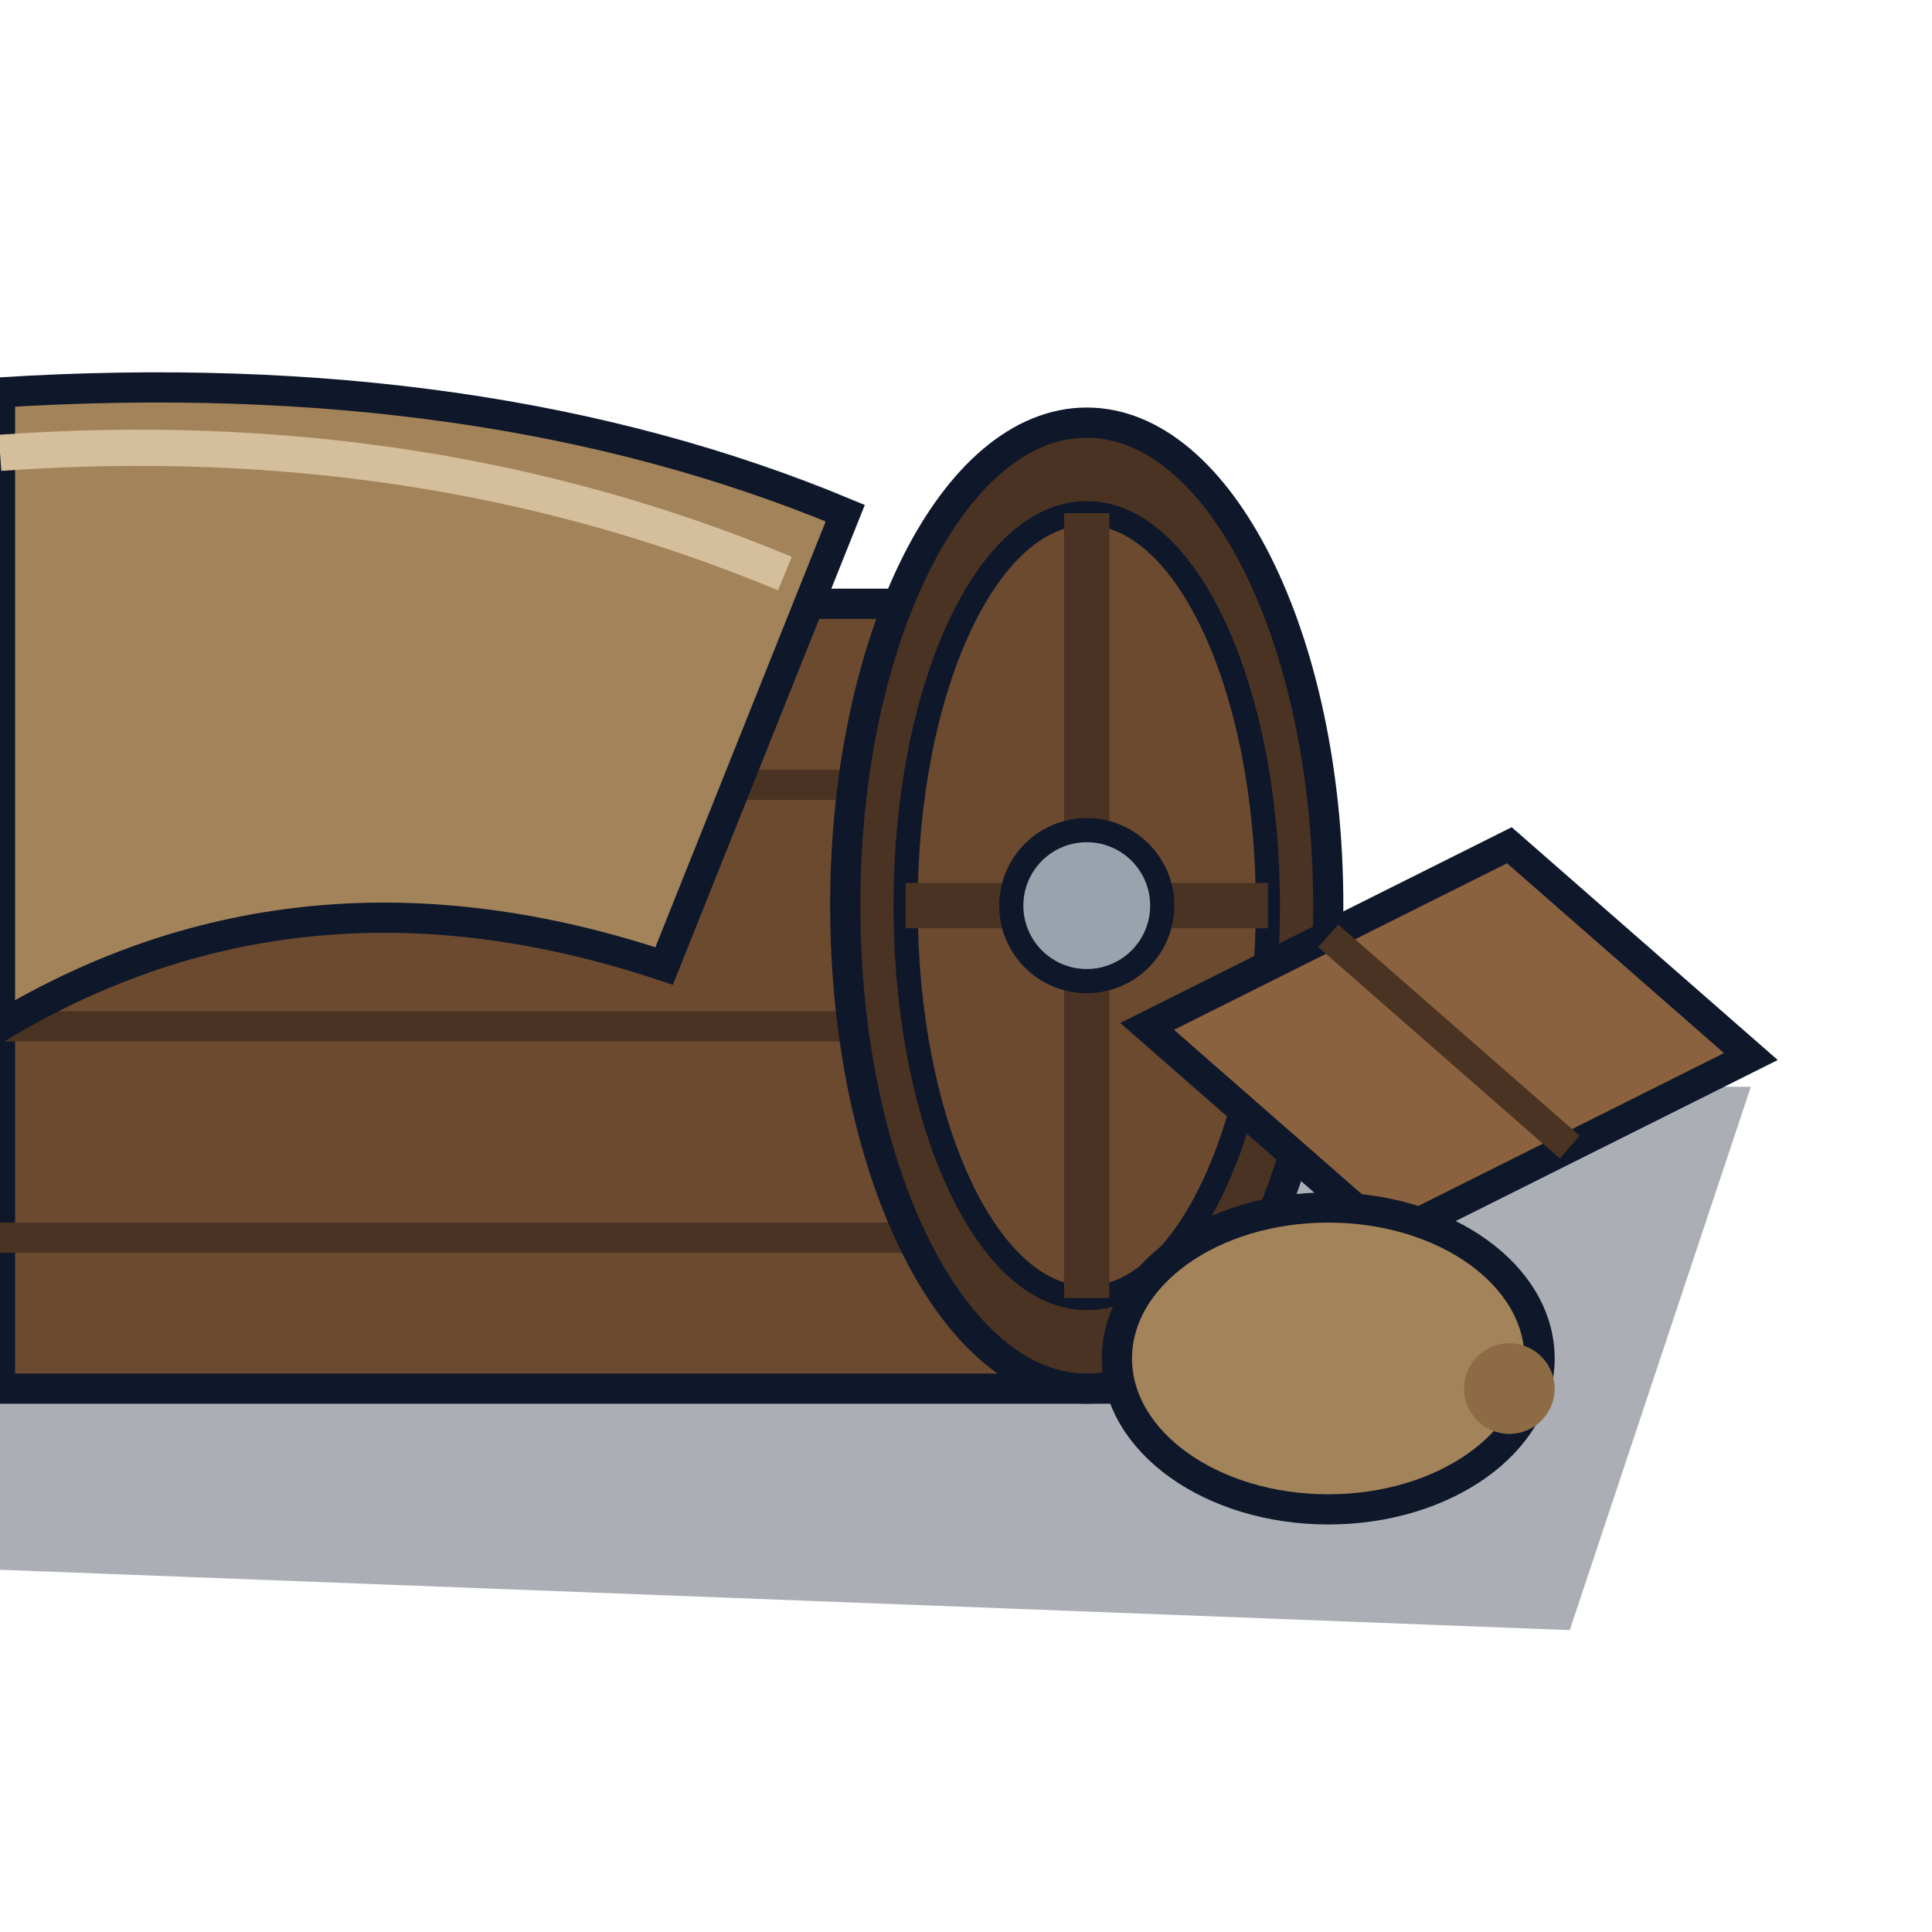
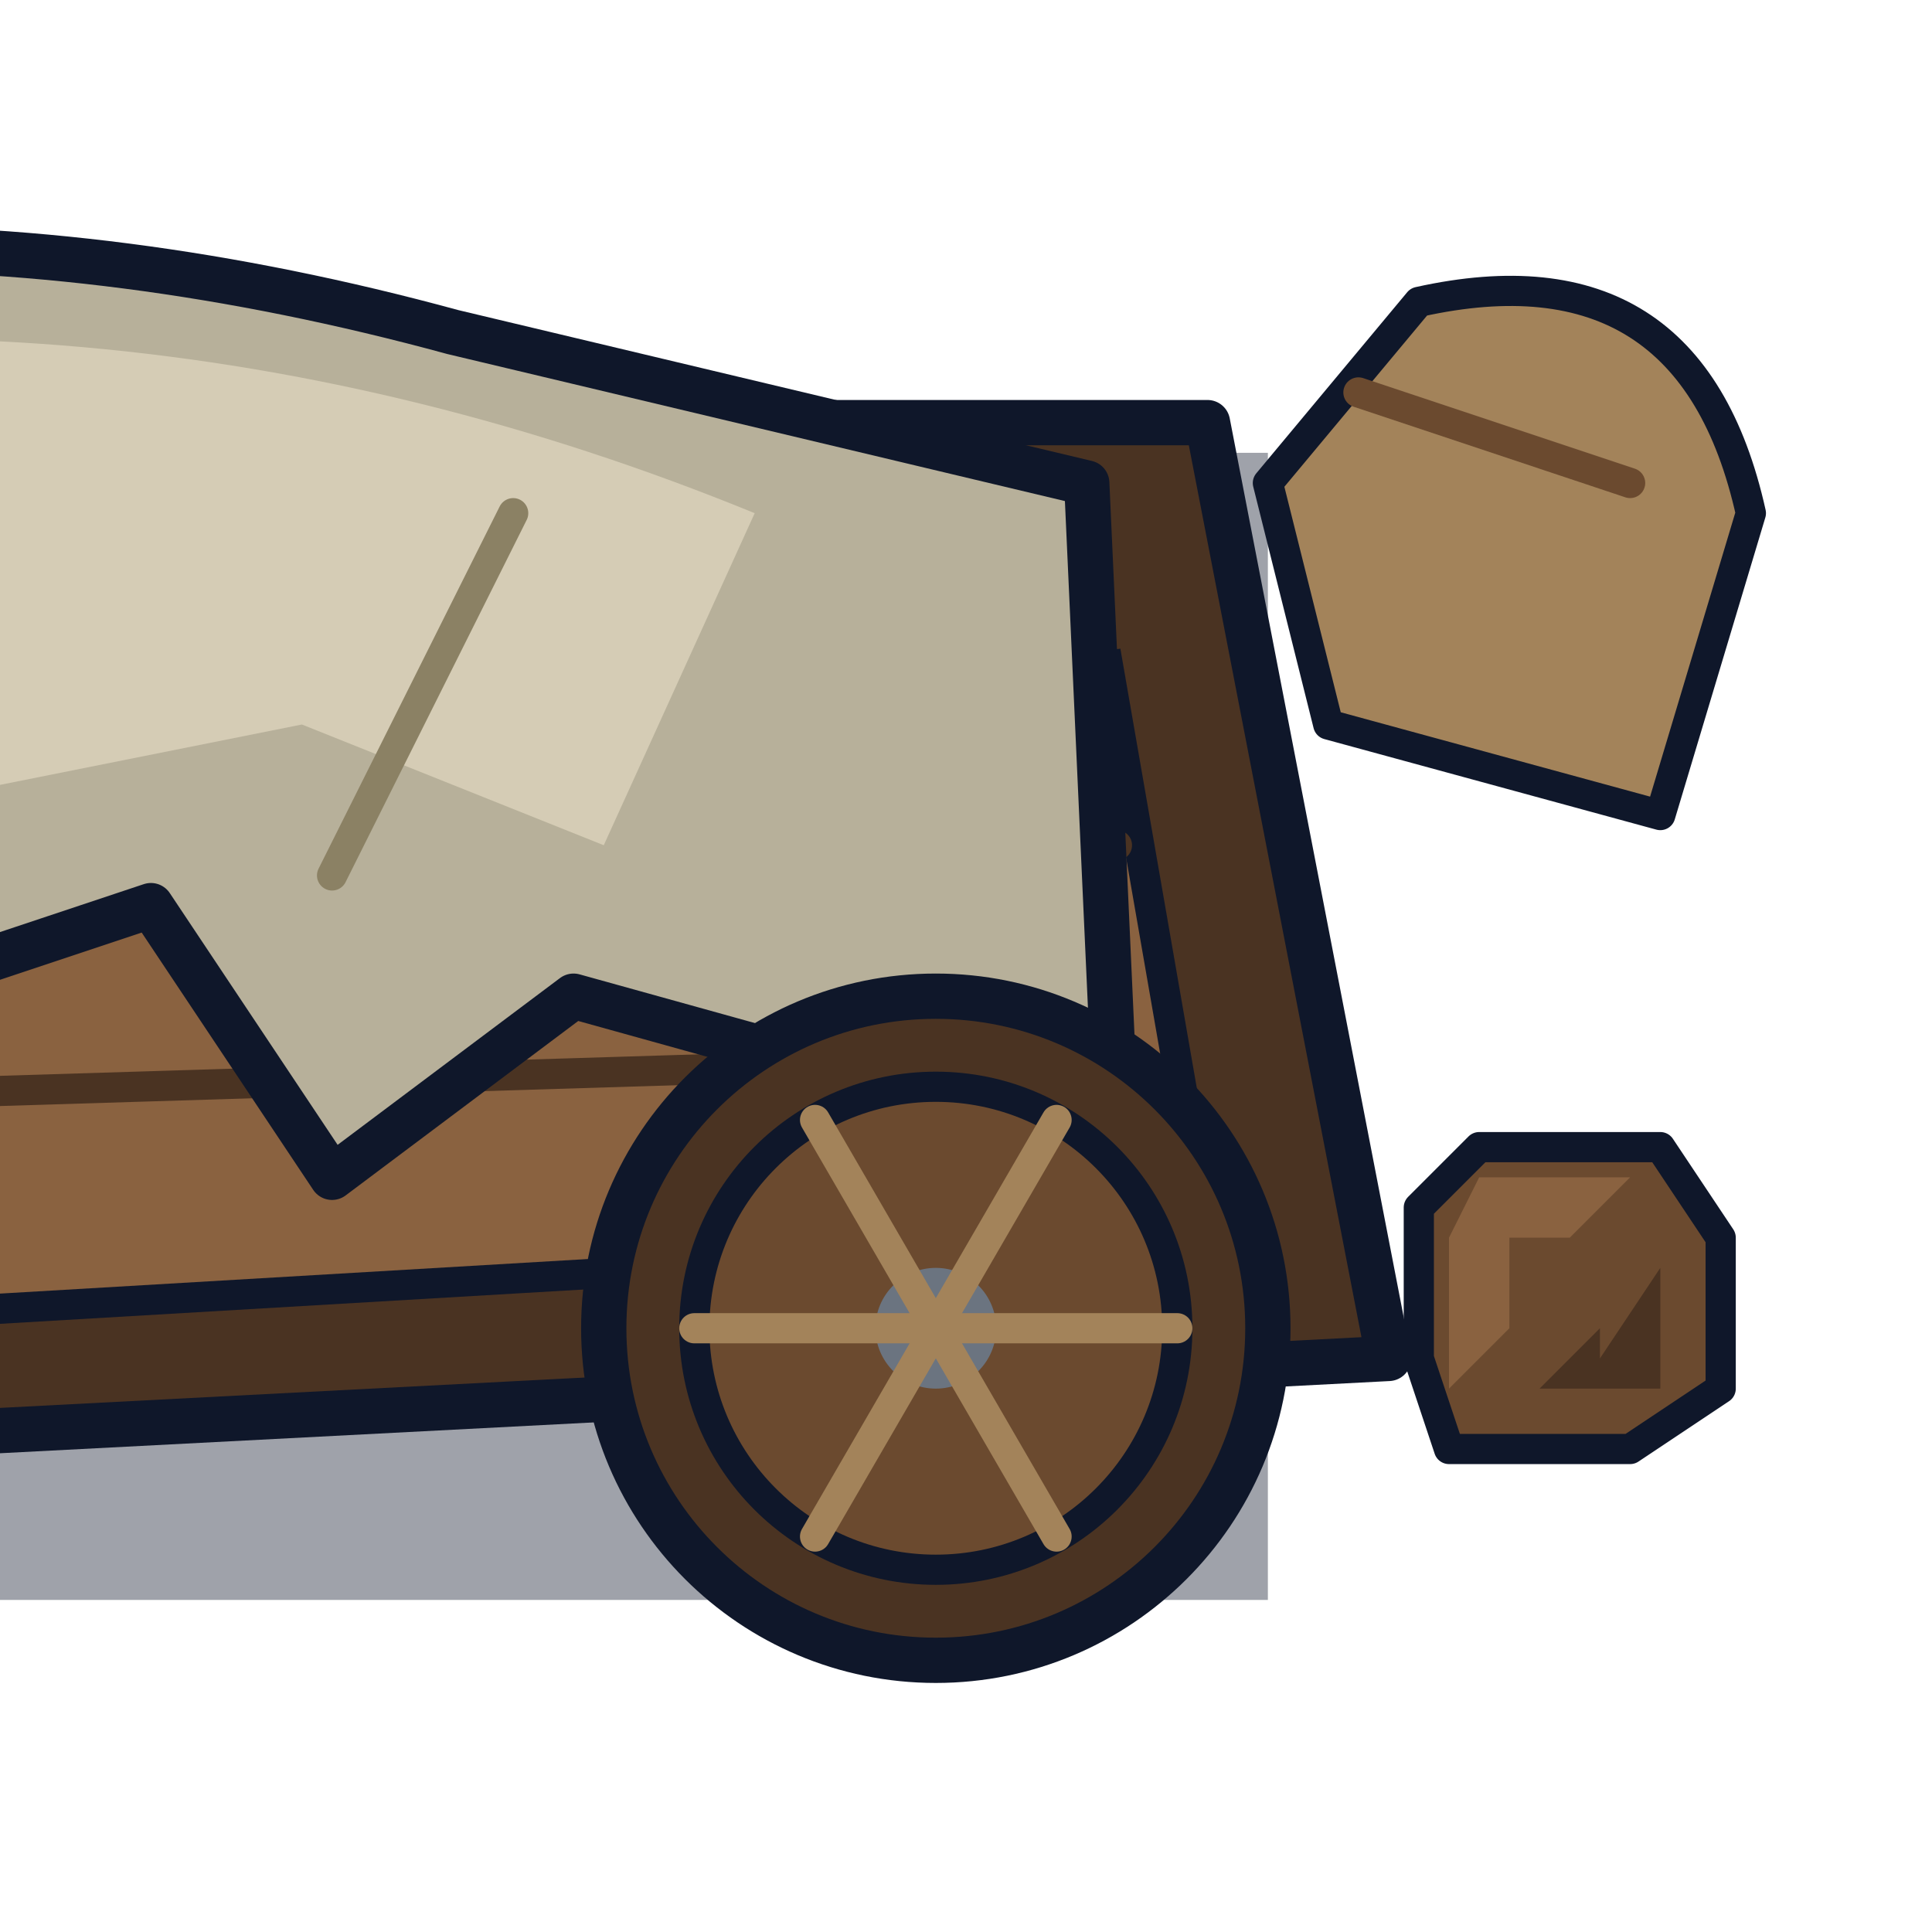
- <svg xmlns="http://www.w3.org/2000/svg" width="64" height="64" viewBox="0 0 64 64">
-   <path d="M0 36 L58 36 L52 54 L0 52 Z" fill="#0f172a" opacity="0.35" />
-   <rect x="0" y="20" width="38" height="26" fill="#6b4a2f" stroke="#0f172a" stroke-width="1" />
-   <line x1="0" y1="26" x2="38" y2="26" stroke="#4a3322" stroke-width="1" />
-   <line x1="0" y1="34" x2="38" y2="34" stroke="#4a3322" stroke-width="1" />
-   <line x1="0" y1="41" x2="38" y2="41" stroke="#4a3322" stroke-width="1" />
-   <path d="M0 13 Q16 12 28 17 L22 32 Q10 28 0 34 Z" fill="#a3835a" stroke="#0f172a" stroke-width="1" />
-   <path d="M0 15 Q14 14 26 19" stroke="#d5be9b" stroke-width="1.2" fill="none" />
-   <ellipse cx="36" cy="30" rx="8" ry="16" fill="#4a3322" stroke="#0f172a" stroke-width="1" />
-   <ellipse cx="36" cy="30" rx="6" ry="13" fill="#6b4a2f" stroke="#0f172a" stroke-width="0.8" />
-   <line x1="36" y1="17" x2="36" y2="43" stroke="#4a3322" stroke-width="1.5" />
-   <line x1="30" y1="30" x2="42" y2="30" stroke="#4a3322" stroke-width="1.5" />
-   <circle cx="36" cy="30" r="2.5" fill="#9aa3ad" stroke="#0f172a" stroke-width="0.8" />
-   <polygon points="38,34 50,28 58,35 46,41" fill="#8a6240" stroke="#0f172a" stroke-width="1" />
-   <line x1="44" y1="31" x2="52" y2="38" stroke="#4a3322" stroke-width="1" />
-   <ellipse cx="44" cy="45" rx="7" ry="5" fill="#a3835a" stroke="#0f172a" stroke-width="1" />
-   <circle cx="50" cy="46" r="1.5" fill="#8c6b45" />
+ <svg xmlns="http://www.w3.org/2000/svg" version="1.1" width="64" height="64" viewBox="0 0 64 64">
+   <defs>
+     <clipPath id="wagon_right-clip">
+       <rect width="64" height="64" />
+     </clipPath>
+   </defs>
+   <g clip-path="url(#wagon_right-clip)">
+     <g transform="translate(-64 0)">
+       <path d="M25 15 H106 V53 H25Z" fill="#0f172a" stroke="none" stroke-width="0" stroke-linejoin="round" stroke-linecap="round" opacity="0.4" />
+       <path d="M0 31 L33 27 L34 31 L0 37Z" fill="#6b4a2f" stroke="#0f172a" stroke-width="1.5" stroke-linejoin="round" stroke-linecap="round" />
+       <path d="M31 14 L104 14 L110 45 L33 49Z" fill="#4a3322" stroke="#0f172a" stroke-width="1.5" stroke-linejoin="round" stroke-linecap="round" />
+       <path d="M34 18 H100 L104 41 L36 45Z" fill="#8a6240" stroke="#0f172a" stroke-width="1" stroke-linejoin="round" stroke-linecap="round" />
+       <path d="M36 23 L101 21" fill="none" stroke="#4a3322" stroke-width="1" stroke-linejoin="round" stroke-linecap="round" />
+       <path d="M36 30 L101 28" fill="none" stroke="#4a3322" stroke-width="1" stroke-linejoin="round" stroke-linecap="round" />
+       <path d="M36 37 L101 35" fill="none" stroke="#4a3322" stroke-width="1" stroke-linejoin="round" stroke-linecap="round" />
+       <path d="M38 12 Q57 5 79 11 L100 16 L101 38 L83 33 L75 39 L69 30 L60 33 L55 24 L43 31Z" fill="#b7b09a" stroke="#0f172a" stroke-width="1.5" stroke-linejoin="round" stroke-linecap="round" />
+       <path d="M44 13 Q67 8 89 17 L84 28 L74 24 L64 26 L57 19Z" fill="#d5ccb5" stroke="#0f172a" stroke-width="0" stroke-linejoin="round" stroke-linecap="round" />
+       <path d="M56 14 L55 24 M81 17 L75 29" fill="none" stroke="#8b8164" stroke-width="1" stroke-linejoin="round" stroke-linecap="round" />
+       <circle cx="35" cy="43" r="11" fill="#4a3322" stroke="#0f172a" stroke-width="1.5" />
+       <circle cx="35" cy="43" r="8" fill="#6b4a2f" stroke="#0f172a" stroke-width="1" />
+       <circle cx="35" cy="43" r="2" fill="#6b7480" stroke="none" stroke-width="1" />
+       <path d="M27.0 43.0 L43.0 43.0" fill="none" stroke="#a3835a" stroke-width="1" stroke-linejoin="round" stroke-linecap="round" />
+       <path d="M31.0 36.1 L39.0 49.9" fill="none" stroke="#a3835a" stroke-width="1" stroke-linejoin="round" stroke-linecap="round" />
+       <path d="M39.0 36.1 L31.0 49.9" fill="none" stroke="#a3835a" stroke-width="1" stroke-linejoin="round" stroke-linecap="round" />
+       <circle cx="95" cy="44" r="11" fill="#4a3322" stroke="#0f172a" stroke-width="1.5" />
+       <circle cx="95" cy="44" r="8" fill="#6b4a2f" stroke="#0f172a" stroke-width="1" />
+       <circle cx="95" cy="44" r="2" fill="#6b7480" stroke="none" stroke-width="1" />
+       <path d="M87.0 44.0 L103.0 44.0" fill="none" stroke="#a3835a" stroke-width="1" stroke-linejoin="round" stroke-linecap="round" />
+       <path d="M91.0 37.1 L99.0 50.9" fill="none" stroke="#a3835a" stroke-width="1" stroke-linejoin="round" stroke-linecap="round" />
+       <path d="M99.0 37.1 L91.0 50.9" fill="none" stroke="#a3835a" stroke-width="1" stroke-linejoin="round" stroke-linecap="round" />
+       <path d="M113 38 H119 L121 41 V46 L118 48 H112 L111 45 V40Z" fill="#6b4a2f" stroke="#0f172a" stroke-width="1" stroke-linejoin="round" stroke-linecap="round" />
+       <path d="M113 39 H118 L116 41 H114 V44 L112 46 V41Z" fill="#8a6240" stroke="#0f172a" stroke-width="0" stroke-linejoin="round" stroke-linecap="round" />
+       <path d="M119 42 V46 H115 L117 44 H117 V45Z" fill="#4a3322" stroke="#0f172a" stroke-width="0" stroke-linejoin="round" stroke-linecap="round" />
+       <path d="M111 10 Q120 8 122 17 L119 27 L108 24 L106 16Z" fill="#a3835a" stroke="#0f172a" stroke-width="1" stroke-linejoin="round" stroke-linecap="round" />
+       <path d="M109 13 L118 16" fill="none" stroke="#6b4a2f" stroke-width="1" stroke-linejoin="round" stroke-linecap="round" />
+     </g>
+   </g>
</svg>
